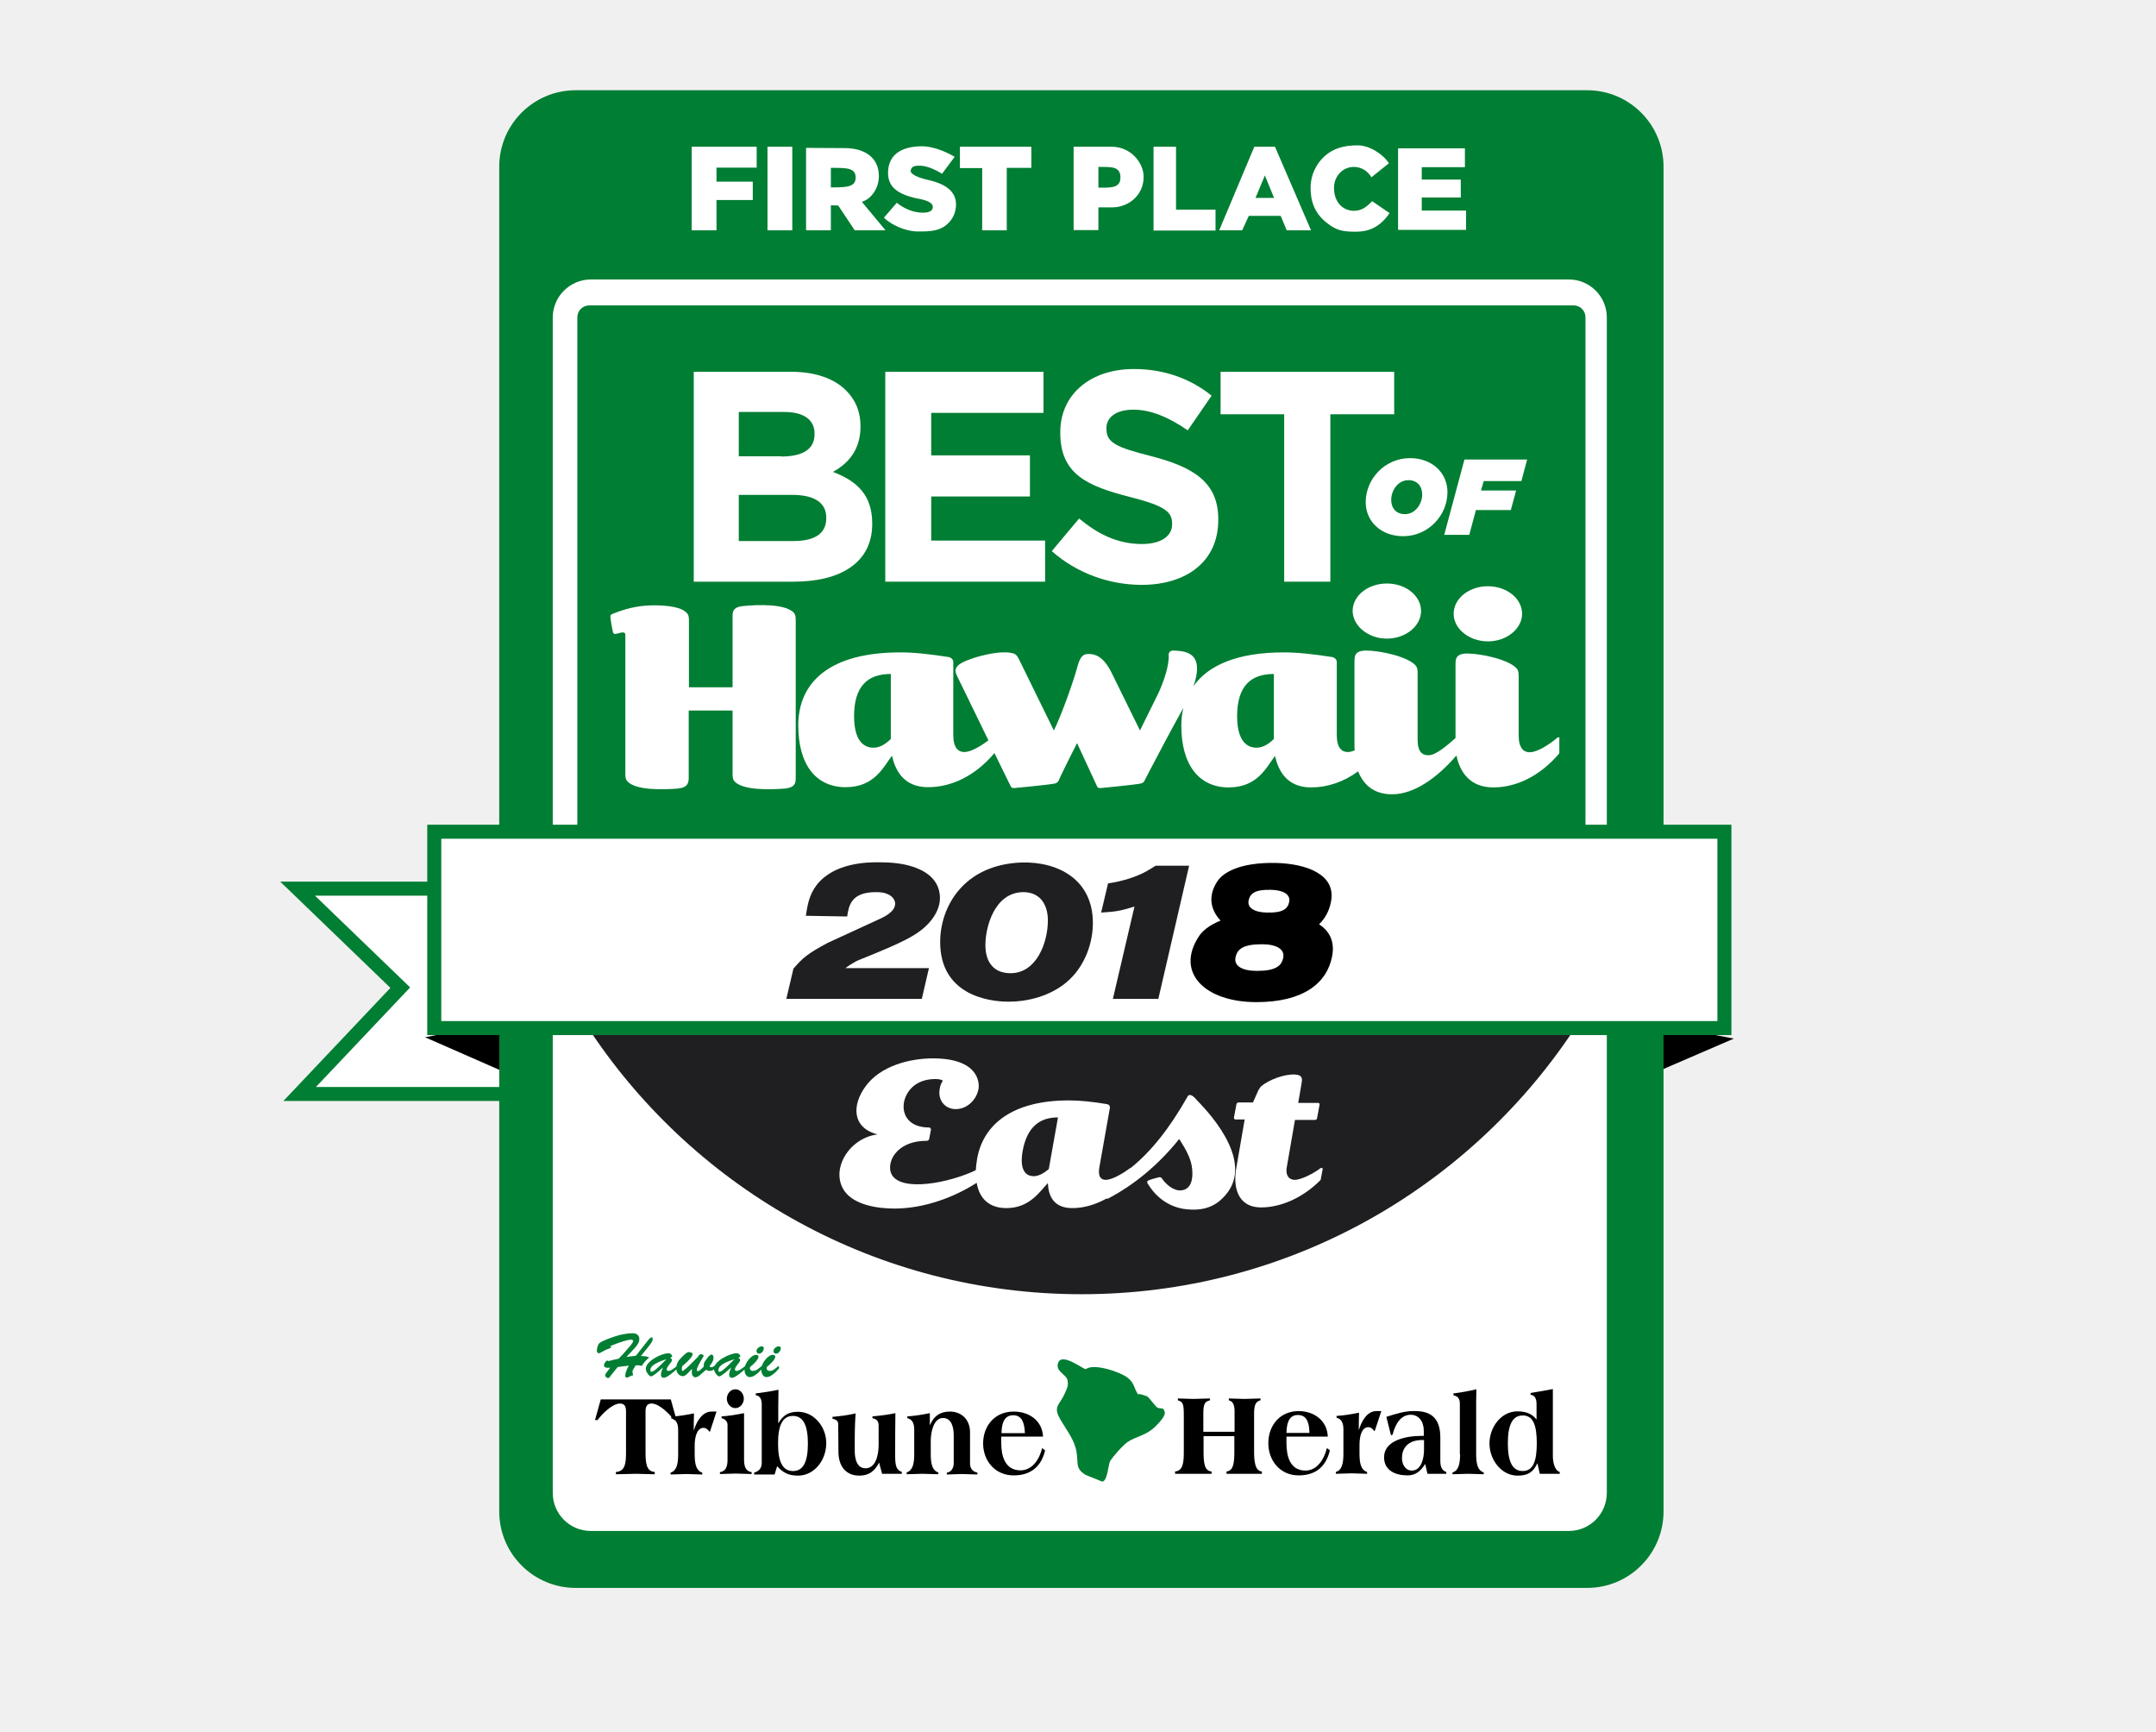
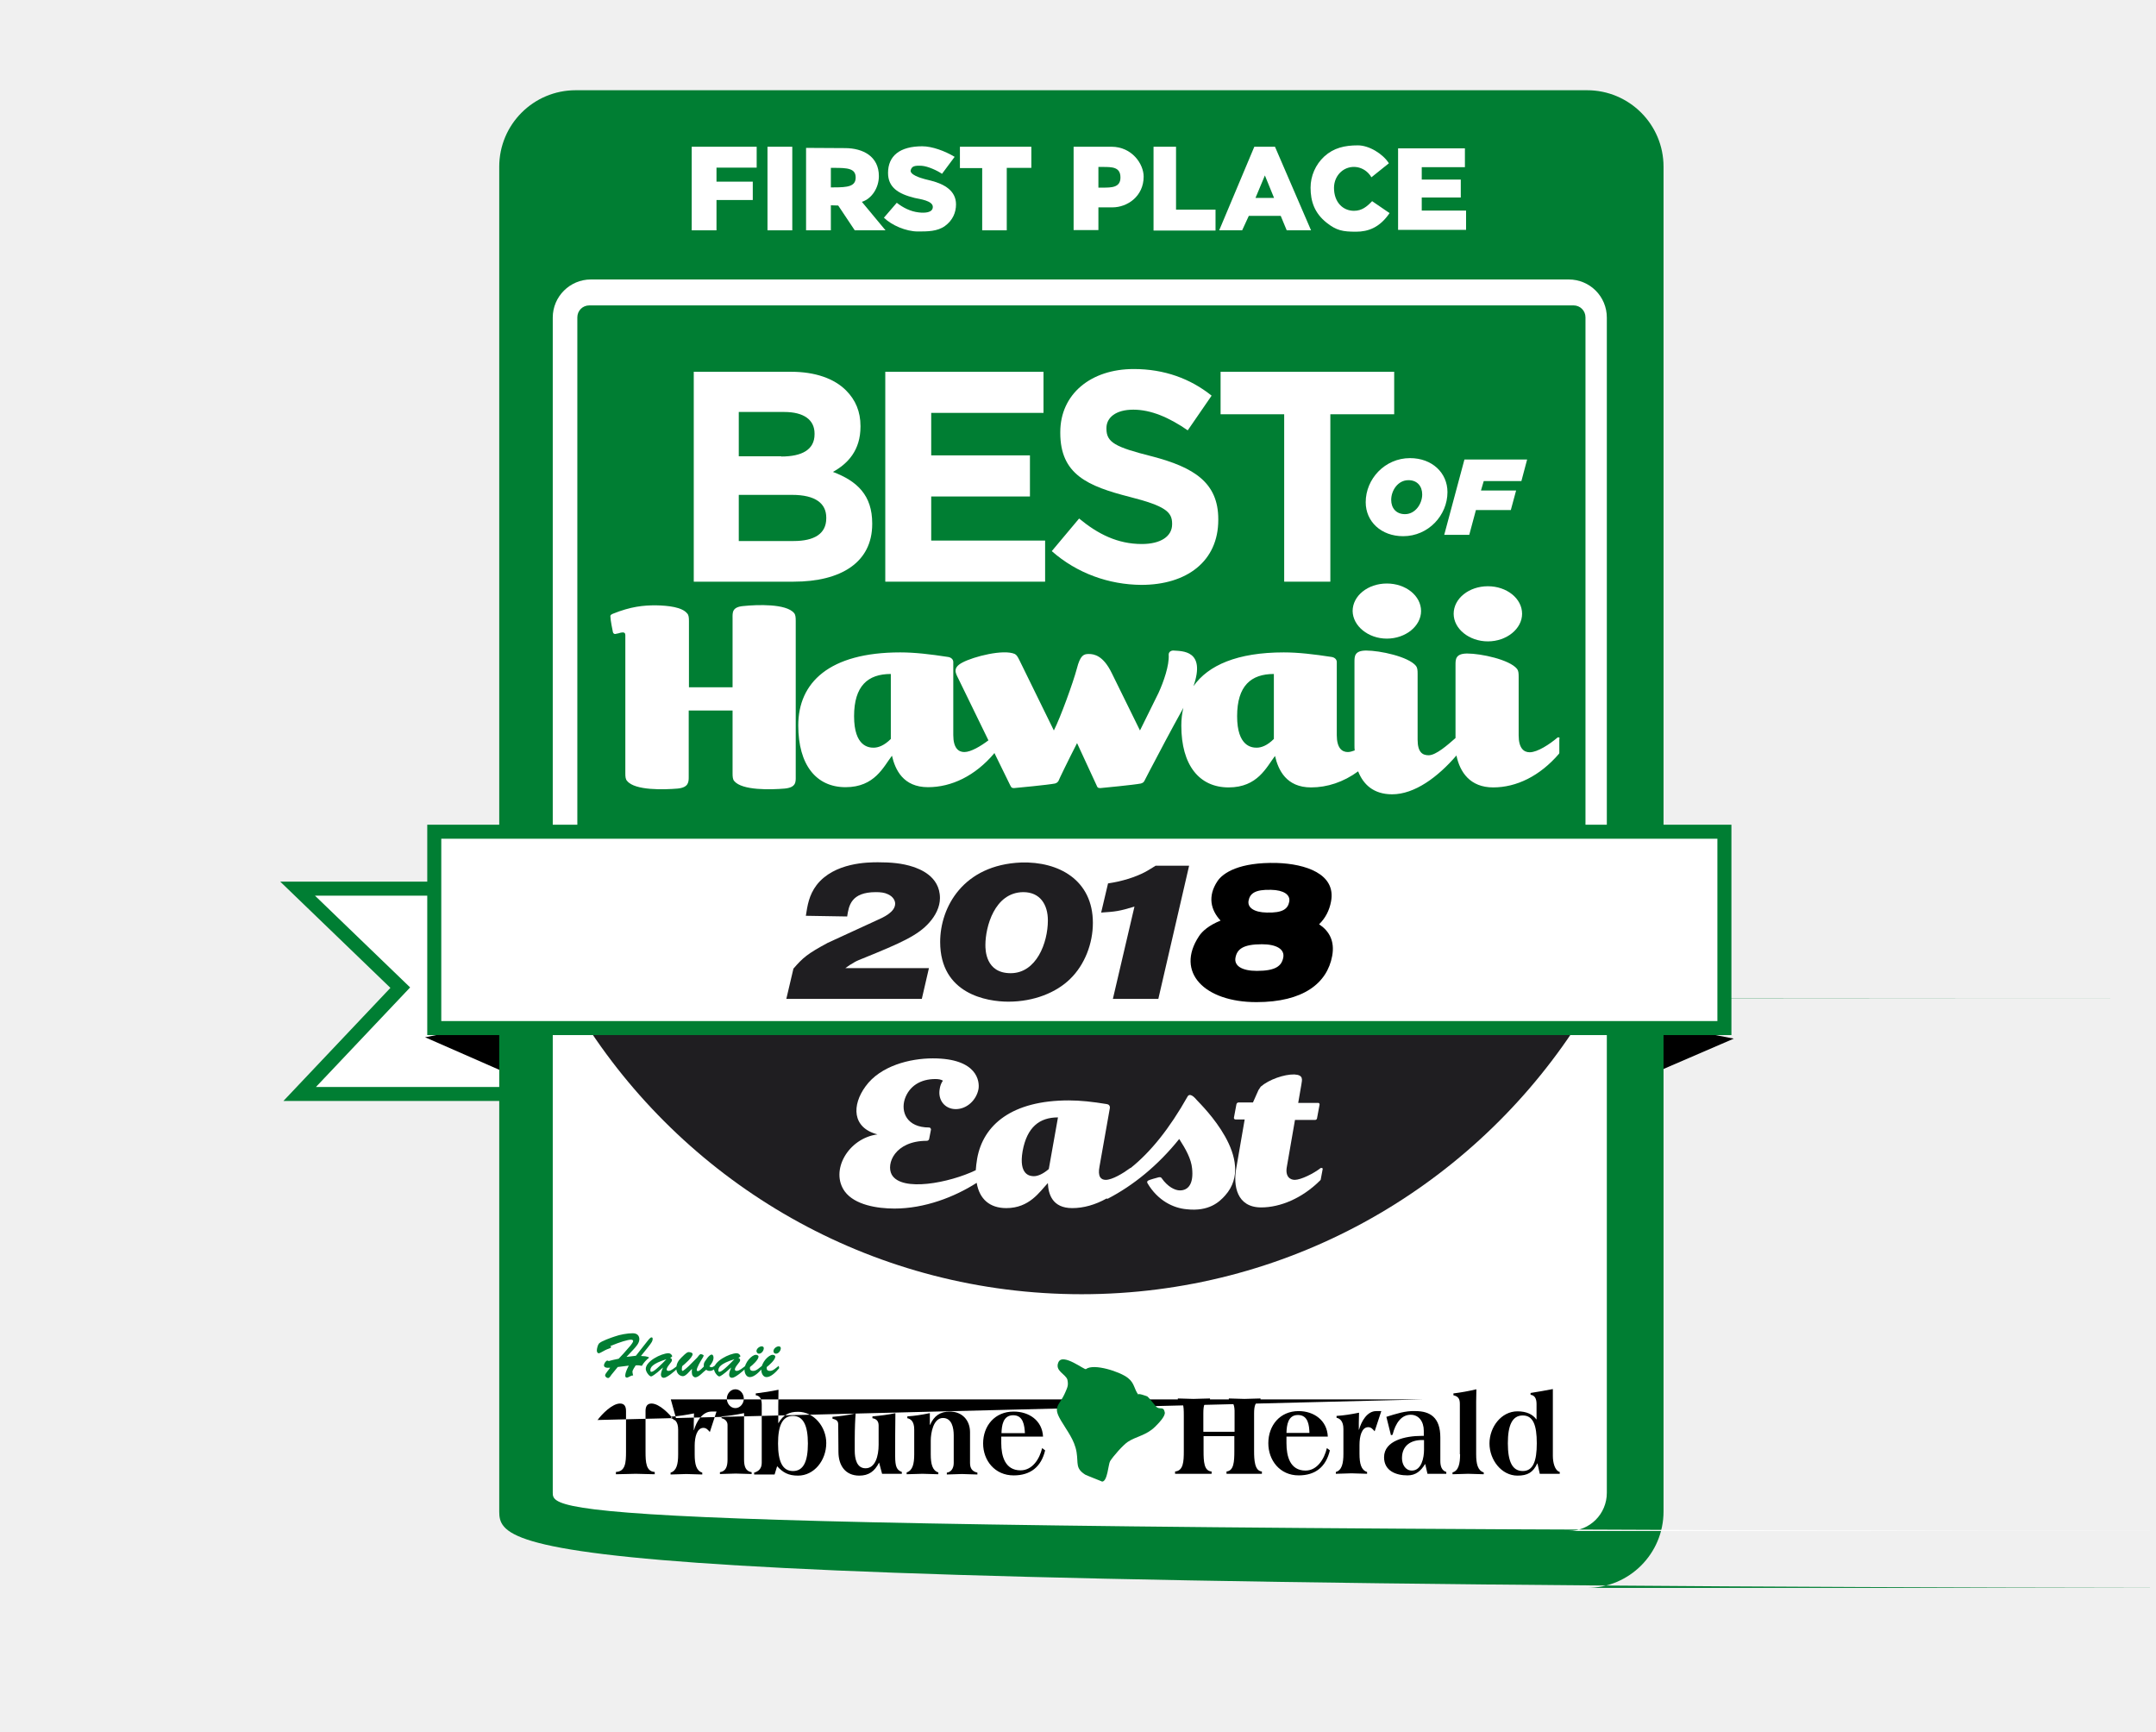
<svg xmlns="http://www.w3.org/2000/svg" width="142" height="114" viewBox="0 0 142 114" fill="none">
  <g clip-path="url(#clip0_7_293)">
-     <path d="M37.752 58.52H19.602L26.363 65.038L19.738 72.039H38.009L37.752 58.52Z" fill="white" stroke="#007E33" stroke-width="0.923" stroke-miterlimit="10" />
+     <path d="M37.752 58.52H19.602L26.363 65.038L19.738 72.039h48.009L37.752 58.52Z" fill="white" stroke="#007E33" stroke-width="0.923" stroke-miterlimit="10" />
    <path d="M27.996 68.305L38.1 72.735L38.629 66.218L27.996 68.305Z" fill="black" />
    <path d="M114.193 68.395L103.923 72.826L103.379 66.293L114.193 68.395Z" fill="black" />
-     <path d="M104.528 104.566H37.917C35.135 104.566 32.881 102.313 32.881 99.53V10.978C32.881 8.196 35.135 5.942 37.917 5.942H104.528C107.311 5.942 109.565 8.196 109.565 10.978V99.53C109.565 102.313 107.311 104.566 104.528 104.566Z" fill="#007E33" />
-     <path d="M103.32 100.816H38.917C37.526 100.816 36.406 99.697 36.406 98.306V20.913C36.406 19.522 37.541 18.403 38.917 18.403H103.32C104.711 18.403 105.83 19.522 105.83 20.913V98.306C105.83 99.697 104.711 100.816 103.32 100.816Z" fill="white" />
-     <path d="M103.638 20.111C104.077 20.111 104.424 20.459 104.424 20.898V64.977C104.424 65.416 104.077 65.764 103.638 65.764H38.812C38.373 65.764 38.025 65.416 38.025 64.977V20.898C38.025 20.459 38.373 20.111 38.812 20.111H103.638Z" fill="#007E33" />
-     <path d="M38.916 67.957C45.889 78.376 57.762 85.226 71.238 85.226C84.715 85.226 96.588 78.361 103.561 67.957H38.916Z" fill="#1F1E21" />
+     <path d="M104.528 104.566h47.917C35.135 104.566 32.881 102.313 32.881 99.53V10.978C32.881 8.196 35.135 5.942 37.917 5.942H104.528C107.311 5.942 109.565 8.196 109.565 10.978V99.53C109.565 102.313 107.311 104.566 104.528 104.566Z" fill="#007E33" />
+     <path d="M103.32 100.816h48.917C37.526 100.816 36.406 99.697 36.406 98.306V20.913C36.406 19.522 37.541 18.403 38.917 18.403H103.32C104.711 18.403 105.83 19.522 105.83 20.913V98.306C105.83 99.697 104.711 100.816 103.32 100.816Z" fill="white" />
+     <path d="M103.638 20.111C104.077 20.111 104.424 20.459 104.424 20.898V64.977C104.424 65.416 104.077 65.764 103.638 65.764h48.812C38.373 65.764 38.025 65.416 38.025 64.977V20.898C38.025 20.459 38.373 20.111 38.812 20.111H103.638Z" fill="#007E33" />
+     <path d="M38.916 67.957C45.889 78.376 57.762 85.226 71.238 85.226C84.715 85.226 96.588 78.361 103.561 67.957h48.916Z" fill="#1F1E21" />
    <path d="M28.602 54.77H113.574V67.7H28.602V54.77Z" fill="white" stroke="#007E33" stroke-width="0.923" stroke-miterlimit="10" />
    <path d="M53.075 60.306C53.181 59.64 53.271 58.96 53.786 58.279C54.95 56.782 57.204 56.782 57.824 56.782C58.671 56.782 59.427 56.843 60.153 57.085C60.486 57.206 61.908 57.659 61.908 59.141C61.908 59.731 61.605 60.306 61.212 60.744C60.471 61.591 59.352 62.09 56.856 63.103C56.659 63.179 56.463 63.254 56.281 63.36C56.069 63.481 55.873 63.602 55.676 63.753H61.182L60.713 65.78H51.789L52.258 63.784C52.893 63.058 53.165 62.816 54.512 62.09L57.703 60.623C58.187 60.411 58.958 60.064 58.958 59.504C58.958 59.368 58.883 59.066 58.474 58.884C58.263 58.778 57.99 58.748 57.688 58.748C56.039 58.748 55.903 59.655 55.797 60.351L53.075 60.306Z" fill="#1F1E21" />
    <path d="M71.98 60.774C71.98 62.12 71.451 63.526 70.483 64.464C69.575 65.356 68.108 65.961 66.414 65.961C65.007 65.961 61.922 65.462 61.922 62.029C61.922 59.746 63.434 56.949 67.261 56.797C69.726 56.722 71.98 57.947 71.98 60.774ZM64.901 62.226C64.901 62.528 64.901 64.086 66.565 64.086C68.259 64.086 69.016 62.09 69.016 60.608C69.016 59.565 68.501 58.748 67.397 58.748C65.491 58.763 64.901 61.062 64.901 62.226Z" fill="#1F1E21" />
    <path d="M72.979 58.173C73.887 58.037 74.749 57.78 75.46 57.402C75.671 57.281 75.898 57.145 76.11 57.009H78.318L76.291 65.779H73.297L74.719 59.7C73.72 60.003 73.478 60.033 72.525 60.094L72.979 58.173Z" fill="#1F1E21" />
    <path d="M45.693 24.482H52.106C53.679 24.482 54.935 24.921 55.721 25.707C56.356 26.342 56.674 27.114 56.674 28.051V28.096C56.674 29.654 55.842 30.531 54.859 31.076C56.462 31.68 57.446 32.618 57.446 34.463V34.508C57.446 37.033 55.389 38.304 52.273 38.304H45.693V24.482ZM51.456 30.062C52.802 30.062 53.649 29.624 53.649 28.596V28.55C53.649 27.643 52.938 27.129 51.653 27.129H48.658V30.047H51.456V30.062ZM52.273 35.627C53.619 35.627 54.42 35.158 54.42 34.13V34.085C54.42 33.162 53.725 32.588 52.167 32.588H48.658V35.627H52.273Z" fill="white" />
    <path d="M58.307 24.482H68.728V27.189H61.332V29.987H67.835V32.694H61.332V35.597H68.834V38.304H58.307V24.482Z" fill="white" />
    <path d="M69.273 36.292L71.073 34.145C72.314 35.173 73.614 35.824 75.203 35.824C76.443 35.824 77.199 35.325 77.199 34.523V34.478C77.199 33.706 76.73 33.313 74.416 32.724C71.633 32.013 69.833 31.242 69.833 28.505V28.459C69.833 25.949 71.845 24.301 74.673 24.301C76.685 24.301 78.409 24.936 79.8 26.055L78.228 28.338C77.002 27.491 75.808 26.977 74.643 26.977C73.478 26.977 72.873 27.507 72.873 28.187V28.232C72.873 29.14 73.463 29.442 75.853 30.047C78.651 30.773 80.239 31.786 80.239 34.19V34.236C80.239 36.973 78.152 38.515 75.172 38.515C73.04 38.5 70.937 37.759 69.273 36.292Z" fill="white" />
    <path d="M84.58 27.28H80.391V24.482H91.825V27.28H87.62V38.304H84.58V27.28Z" fill="white" />
    <path d="M89.949 33.071C89.949 31.544 91.205 30.168 92.868 30.168C94.32 30.168 95.334 31.136 95.334 32.406C95.334 33.933 94.078 35.309 92.415 35.309C90.963 35.309 89.949 34.342 89.949 33.071ZM93.67 32.557C93.67 32.028 93.352 31.62 92.763 31.62C92.067 31.62 91.628 32.3 91.628 32.92C91.628 33.449 91.946 33.858 92.536 33.858C93.216 33.858 93.67 33.177 93.67 32.557Z" fill="white" />
    <path d="M96.452 30.259H100.581L100.203 31.68H97.723L97.541 32.3H99.855L99.507 33.586H97.208L96.77 35.219H95.121L96.452 30.259Z" fill="white" />
    <path d="M52.409 40.889C52.409 40.648 52.394 40.481 52.303 40.375C51.789 39.74 49.853 39.816 48.975 39.907C48.204 39.967 48.249 40.345 48.249 40.693V45.26H45.376V40.905C45.376 40.663 45.361 40.496 45.255 40.391C44.922 39.982 44.029 39.876 43.182 39.861C42.381 39.861 41.549 39.937 40.354 40.421C40.279 40.466 40.188 40.481 40.203 40.602C40.203 40.829 40.354 41.57 40.369 41.63C40.384 41.691 40.445 41.782 40.581 41.736C40.687 41.721 40.793 41.691 40.883 41.661C41.005 41.646 41.186 41.6 41.186 41.827V50.93C41.186 51.157 41.201 51.324 41.307 51.429C41.821 52.065 43.742 52.004 44.635 51.928C45.376 51.853 45.361 51.475 45.361 51.127V46.787H48.249V50.93C48.249 51.157 48.264 51.324 48.355 51.429C48.87 52.065 50.79 52.004 51.683 51.928C52.454 51.853 52.409 51.475 52.409 51.127V40.889Z" fill="white" />
    <path d="M97.996 42.235C99.236 42.235 100.249 41.403 100.249 40.42C100.249 39.407 99.236 38.605 97.996 38.605C96.756 38.605 95.742 39.407 95.742 40.42C95.742 41.403 96.756 42.235 97.996 42.235Z" fill="white" />
    <path d="M102.64 48.556C102.625 48.556 102.58 48.556 102.58 48.571C102.065 49.009 101.264 49.538 100.749 49.538C100.356 49.538 100.023 49.266 100.023 48.419V44.563C100.023 44.321 100.008 44.17 99.918 44.049C99.418 43.429 97.528 43.036 96.651 43.036H96.59C95.864 43.051 95.864 43.429 95.864 43.777V48.601C95.35 49.054 94.579 49.735 94.094 49.735C93.701 49.735 93.368 49.553 93.368 48.707V44.367C93.368 44.125 93.353 43.974 93.263 43.853C92.763 43.233 90.873 42.84 89.996 42.84H89.935C89.209 42.855 89.209 43.233 89.209 43.581V49.085C89.209 49.191 89.209 49.312 89.224 49.417C89.058 49.478 88.907 49.523 88.77 49.523C88.377 49.523 88.044 49.251 88.044 48.404V43.596C88.044 43.414 87.893 43.293 87.712 43.263C86.532 43.081 85.503 42.961 84.551 42.961C81.495 42.961 79.574 43.807 78.606 45.183C79.438 42.794 77.835 42.885 77.306 42.84C77.154 42.824 76.958 42.915 76.973 43.127C77.018 43.807 76.64 44.896 76.307 45.622L75.082 48.102C75.082 48.102 74.008 45.909 73.222 44.321C72.662 43.172 72.072 43.066 71.709 43.066C71.377 43.066 71.15 43.142 70.923 44.034C70.681 44.941 69.849 47.24 69.41 48.102L67.142 43.475C67.036 43.263 66.96 43.127 66.839 43.066C66.098 42.734 64.132 43.233 63.391 43.626C62.725 43.974 62.937 44.321 63.103 44.654L65.1 48.752C64.601 49.13 63.95 49.523 63.512 49.523C63.118 49.523 62.786 49.251 62.786 48.404V43.596C62.786 43.414 62.634 43.293 62.453 43.263C61.273 43.081 60.245 42.961 59.292 42.961C54.603 42.961 52.576 44.956 52.576 47.769C52.576 50.37 53.756 51.837 55.692 51.837C57.613 51.837 58.188 50.491 58.747 49.765C58.959 50.688 59.488 51.837 61.122 51.837C62.665 51.837 64.222 51.096 65.478 49.614C65.478 49.599 65.478 49.599 65.493 49.584L66.537 51.716C66.597 51.822 66.612 51.897 66.779 51.897C66.96 51.882 69.032 51.686 69.486 51.595C69.607 51.55 69.637 51.535 69.713 51.429C69.728 51.368 70.348 50.083 70.938 48.934L72.224 51.716C72.269 51.822 72.284 51.897 72.466 51.897C72.632 51.882 74.689 51.686 75.143 51.595C75.264 51.55 75.309 51.535 75.37 51.429C75.415 51.323 76.05 50.128 76.05 50.128C77.079 48.162 77.744 46.968 77.911 46.665C77.926 46.65 77.926 46.62 77.941 46.605C77.85 46.983 77.805 47.361 77.805 47.784C77.805 50.385 78.984 51.852 80.921 51.852C82.841 51.852 83.416 50.506 83.976 49.78C84.188 50.703 84.717 51.852 86.35 51.852C87.409 51.852 88.483 51.504 89.451 50.794C89.784 51.64 90.449 52.306 91.69 52.306C93.172 52.306 94.7 51.172 95.925 49.75C96.151 50.839 96.817 51.852 98.345 51.852C99.872 51.852 101.415 51.111 102.686 49.629L102.701 49.569V48.661C102.746 48.601 102.701 48.556 102.64 48.556ZM58.672 48.661C58.233 49.1 57.84 49.236 57.537 49.236C57.22 49.236 56.252 49.16 56.252 47.164C56.252 45.168 57.159 44.382 58.672 44.382V48.661ZM83.9 48.661C83.462 49.1 83.068 49.236 82.766 49.236C82.448 49.236 81.48 49.16 81.48 47.164C81.48 45.168 82.388 44.382 83.9 44.382V48.661Z" fill="white" />
    <path d="M91.341 42.054C92.582 42.054 93.595 41.222 93.595 40.239C93.595 39.226 92.582 38.425 91.341 38.425C90.101 38.425 89.088 39.226 89.088 40.239C89.103 41.222 90.116 42.054 91.341 42.054Z" fill="white" />
    <path d="M47.19 11.039V11.962H49.58V13.171H47.19V15.167H45.557V9.663H49.837V11.039H47.19Z" fill="white" />
    <path d="M52.182 15.167H50.549V9.663H52.182V15.167Z" fill="white" />
    <path d="M58.323 15.167H56.296L55.207 13.534L54.723 13.519V15.167H53.09V9.738L55.646 9.753C56.841 9.753 57.885 10.298 57.885 11.598C57.885 12.354 57.431 13.08 56.765 13.292L58.323 15.167ZM54.723 12.339H54.92C55.828 12.339 56.357 12.279 56.357 11.689C56.357 11.084 55.812 11.054 54.92 11.054H54.723V12.339Z" fill="white" />
    <path d="M62.043 11.447C61.741 11.236 61.121 10.948 60.712 10.918C60.198 10.888 60.062 10.963 59.986 11.19C59.881 11.493 60.622 11.72 60.909 11.795L61.333 11.901C62.21 12.128 62.966 12.566 62.966 13.459C62.966 14.003 62.739 14.517 62.24 14.88C61.741 15.243 61.091 15.243 60.455 15.243C59.669 15.243 58.731 14.835 58.217 14.336L59.064 13.353C59.472 13.67 59.956 13.927 60.516 13.988C60.894 14.033 61.438 14.018 61.438 13.625C61.438 13.217 60.591 13.111 60.244 13.035C59.139 12.763 58.489 12.325 58.489 11.387C58.489 10.268 59.26 9.633 60.743 9.633C61.378 9.633 62.225 9.935 62.875 10.328L62.043 11.447Z" fill="white" />
    <path d="M66.323 15.167H64.69V11.069H63.223V9.663H67.927V11.054H66.308V15.167H66.323Z" fill="white" />
    <path d="M70.711 9.663H73.207C74.553 9.663 75.324 10.797 75.324 11.629C75.324 12.929 74.25 13.655 73.267 13.655H72.344V15.152H70.711V9.663ZM72.344 12.355H72.617C73.207 12.355 73.796 12.355 73.796 11.689C73.796 10.994 73.252 10.994 72.617 10.994H72.344V12.355Z" fill="white" />
    <path d="M77.457 13.806H80.058V15.182H75.975V9.663H77.457V13.806Z" fill="white" />
    <path d="M82.25 14.215L81.811 15.167H80.299L82.613 9.663H83.974L86.349 15.167H84.746L84.352 14.215H82.25ZM83.309 11.553L82.689 13.035H83.914L83.309 11.553Z" fill="white" />
    <path d="M90.326 11.674C90.085 11.266 89.722 11.069 89.389 11.009C88.557 10.873 87.861 11.523 87.861 12.37C87.861 13.322 88.451 13.882 89.177 13.882C89.706 13.882 90.039 13.595 90.372 13.247L91.521 14.033C90.871 14.986 90.115 15.258 89.313 15.258C88.436 15.258 88.028 15.182 87.377 14.668C86.576 14.033 86.318 13.262 86.318 12.355C86.318 11.599 86.636 10.842 87.226 10.298C87.846 9.739 88.557 9.572 89.434 9.572C90.175 9.572 91.083 10.132 91.476 10.752L90.326 11.674Z" fill="white" />
    <path d="M93.64 11.008V11.825H96.211V13.005H93.64V13.867H96.559V15.137H92.082V9.769H96.483V11.008H93.64Z" fill="white" />
    <path d="M86.879 60.864C87.302 60.456 87.559 59.942 87.665 59.367C88.013 57.538 85.971 56.887 84.096 56.827C81.63 56.766 80.541 57.477 80.178 58.037C79.528 59.02 79.74 59.927 80.39 60.622C79.634 60.925 79.18 61.318 78.968 61.651C77.395 64.025 79.331 65.991 82.75 65.991C85.835 65.991 87.408 64.751 87.741 62.951C87.922 61.968 87.544 61.303 86.879 60.864ZM82.235 59.307C82.326 58.838 82.659 58.566 83.718 58.596C84.534 58.611 85.003 58.914 84.912 59.382C84.822 59.851 84.489 60.123 83.43 60.093C82.613 60.078 82.145 59.776 82.235 59.307ZM84.519 63.057C84.413 63.601 84.035 63.934 82.78 63.934C81.797 63.934 81.267 63.601 81.373 63.057C81.479 62.513 81.857 62.18 83.113 62.18C84.081 62.18 84.625 62.513 84.519 63.057Z" fill="black" />
    <path d="M51.108 89.142C51.275 89.142 51.426 88.945 51.426 88.779C51.426 88.703 51.365 88.658 51.29 88.658C51.138 88.658 50.942 88.809 50.942 88.975C50.942 89.066 51.002 89.142 51.108 89.142ZM51.29 89.943C51.123 90.064 50.927 90.276 50.715 90.276C50.533 90.276 50.473 90.185 50.503 90.019C50.669 89.898 51.063 89.535 51.063 89.338C51.063 89.248 50.957 89.217 50.881 89.217C50.639 89.217 50.14 89.701 50.14 90.2C50.14 90.412 50.246 90.684 50.488 90.684C50.791 90.684 51.138 90.321 51.32 90.094L51.29 89.943ZM49.989 89.142C50.155 89.142 50.306 88.945 50.306 88.779C50.306 88.703 50.246 88.658 50.17 88.658C50.019 88.658 49.822 88.809 49.822 88.975C49.838 89.066 49.898 89.142 49.989 89.142ZM50.185 89.943C50.019 90.064 49.822 90.276 49.611 90.276C49.429 90.276 49.369 90.185 49.399 90.019C49.565 89.898 49.959 89.535 49.959 89.338C49.959 89.248 49.853 89.217 49.777 89.217C49.535 89.217 49.036 89.701 49.036 90.2C49.036 90.412 49.142 90.684 49.384 90.684C49.686 90.684 50.034 90.321 50.216 90.094L50.185 89.943ZM48.159 90.049C48.113 90.17 48.023 90.382 48.023 90.518C48.023 90.639 48.083 90.73 48.219 90.73C48.416 90.73 48.945 90.291 49.127 90.094L49.096 89.943C48.93 90.064 48.703 90.276 48.522 90.276C48.461 90.276 48.401 90.246 48.401 90.185C48.401 89.989 48.749 89.701 48.749 89.58C48.749 89.49 48.703 89.444 48.628 89.414C48.658 89.399 48.764 89.353 48.764 89.308C48.764 89.263 48.688 89.112 48.507 89.112C48.038 89.127 47.009 89.641 47.024 90.155C47.039 90.367 47.266 90.639 47.372 90.639C47.463 90.639 47.72 90.427 47.796 90.367L48.159 90.049ZM48.37 89.505C47.584 90.321 47.463 90.321 47.387 90.336C47.327 90.352 47.312 90.276 47.312 90.261C47.312 90.049 47.418 89.807 48.37 89.505ZM45.345 89.973C45.285 90.034 45.013 90.276 44.952 90.276C44.922 90.276 44.907 90.215 44.907 90.185C44.907 90.094 44.922 89.973 44.937 89.958C45.103 89.822 45.618 89.384 45.618 89.172C45.618 89.112 45.557 89.051 45.376 89.036C45.285 89.036 45.224 89.051 44.877 89.399C44.68 89.595 44.559 89.777 44.544 90.079C44.529 90.412 44.74 90.609 44.967 90.624C45.164 90.639 45.436 90.276 45.572 90.14C45.542 90.533 45.603 90.563 45.648 90.624C45.693 90.669 45.739 90.699 45.799 90.699C46.026 90.699 46.329 90.321 46.51 90.2C46.601 90.261 46.646 90.276 46.752 90.276C46.934 90.276 47.07 90.155 47.191 90.034L47.176 89.852C47.1 89.913 46.964 90.034 46.858 90.034C46.797 90.034 46.767 90.004 46.722 89.973C46.858 89.807 46.994 89.626 46.994 89.399C46.994 89.323 46.964 89.202 46.873 89.202C46.752 89.202 46.601 89.399 46.54 89.49C46.329 89.762 46.344 89.837 46.359 89.989C46.268 90.064 46.087 90.291 45.966 90.291C45.92 90.291 45.89 90.261 45.89 90.215C45.89 90.064 46.162 89.595 46.253 89.459C46.283 89.414 46.344 89.308 46.344 89.263C46.344 89.217 46.193 89.172 46.147 89.172C46.087 89.172 45.95 89.353 45.92 89.399L45.345 89.973ZM43.667 90.049C43.621 90.17 43.53 90.382 43.53 90.518C43.53 90.639 43.591 90.73 43.727 90.73C43.924 90.73 44.453 90.291 44.635 90.094L44.604 89.943C44.438 90.064 44.211 90.276 44.03 90.276C43.969 90.276 43.909 90.246 43.909 90.185C43.909 89.989 44.256 89.701 44.256 89.58C44.256 89.49 44.211 89.444 44.135 89.414C44.166 89.399 44.272 89.353 44.272 89.308C44.272 89.263 44.196 89.112 44.014 89.112C43.546 89.127 42.517 89.641 42.532 90.155C42.547 90.367 42.774 90.639 42.88 90.639C42.971 90.639 43.228 90.427 43.304 90.367L43.667 90.049ZM43.893 89.505C43.107 90.321 42.986 90.321 42.91 90.336C42.85 90.352 42.835 90.276 42.835 90.261C42.82 90.049 42.941 89.807 43.893 89.505ZM41.413 89.928C41.262 90.215 41.201 90.397 41.186 90.518C41.171 90.639 41.186 90.699 41.262 90.714C41.368 90.745 41.564 90.548 41.7 90.578C41.685 90.503 41.655 90.412 41.655 90.336C41.655 90.215 41.806 90.019 41.867 89.913C42.033 89.898 42.154 89.913 42.275 89.943C42.396 89.731 42.562 89.55 42.759 89.399C42.593 89.293 42.396 89.308 42.215 89.293L42.653 88.749C42.956 88.371 42.986 88.295 42.986 88.159C42.986 88.113 42.971 88.068 42.91 88.068C42.82 88.068 42.653 88.295 42.608 88.355L41.882 89.278L41.262 89.353L41.715 88.87C41.882 88.688 42.109 88.446 42.109 88.189C42.109 87.993 42.003 87.796 41.67 87.796C41.322 87.796 40.823 87.887 40.49 88.008C40.263 88.083 39.598 88.31 39.447 88.476C39.371 88.567 39.31 88.809 39.31 88.93C39.31 89.006 39.341 89.112 39.431 89.112C39.492 89.112 39.537 89.081 39.598 89.051C39.87 88.915 39.84 88.9 40.142 88.794C40.188 88.779 40.248 88.749 40.248 88.703C40.248 88.673 40.218 88.658 40.188 88.643C40.838 88.371 41.352 88.219 41.564 88.219C41.61 88.219 41.7 88.234 41.7 88.31C41.7 88.386 41.579 88.537 41.534 88.597C41.186 89.006 40.899 89.323 40.747 89.474C40.142 89.595 40.142 89.626 40.097 89.626C40.067 89.626 40.037 89.595 40.006 89.595C39.9 89.595 39.779 89.807 39.779 89.898C39.779 90.034 39.9 90.094 40.188 90.064C40.127 90.17 39.855 90.457 39.855 90.563C39.855 90.654 39.961 90.745 40.052 90.745C40.142 90.745 40.233 90.578 40.279 90.518L40.687 90.019L41.413 89.928Z" fill="#007E33" />
-     <path d="M65.961 94.375C65.976 93.891 66.052 93.195 66.732 93.195C67.413 93.195 67.473 93.891 67.504 94.375H65.961ZM68.698 94.617C68.653 93.543 67.776 92.953 66.762 92.953C65.522 92.953 64.751 93.891 64.751 95.055C64.751 96.174 65.522 97.157 66.762 97.157C67.867 97.157 68.577 96.597 68.835 95.509L68.638 95.358C68.472 96.068 68.003 96.824 67.216 96.824C66.188 96.824 65.946 95.872 65.946 95.04V94.601H68.698V94.617ZM61.227 93.059C60.712 93.165 60.243 93.24 59.76 93.271V93.392C59.986 93.437 60.213 93.603 60.213 94.133V95.766C60.213 96.401 60.107 96.839 59.714 96.96V97.081C60.062 97.081 60.41 97.051 60.758 97.051C61.09 97.051 61.453 97.081 61.801 97.081V96.96C61.408 96.839 61.302 96.401 61.302 95.766V94.859C61.302 94.375 61.469 93.376 62.104 93.376C62.694 93.376 62.815 94.027 62.815 94.526V96.34C62.815 96.718 62.618 96.945 62.361 96.975V97.097C62.694 97.097 63.042 97.066 63.344 97.066C63.647 97.066 64.025 97.097 64.373 97.097V96.975C64.04 96.9 63.889 96.703 63.889 96.34V94.314C63.889 93.498 63.344 92.953 62.558 92.953C61.922 92.953 61.514 93.24 61.257 93.83H61.242V93.059H61.227ZM58.096 97.051H59.397V96.93C59.064 96.809 58.958 96.582 58.958 95.887C58.958 94.949 58.958 93.996 58.973 93.059C58.474 93.165 57.96 93.225 57.461 93.271V93.392C57.733 93.437 57.869 93.588 57.869 93.876V95.131C57.869 95.902 57.642 96.688 57.007 96.688C56.417 96.688 56.296 96.038 56.296 95.539V94.783C56.296 94.042 56.326 93.422 56.356 93.074C55.842 93.195 55.328 93.256 54.829 93.301V93.422C55.056 93.482 55.207 93.543 55.207 93.8C55.207 94.405 55.222 95.01 55.222 95.599C55.222 96.507 55.676 97.172 56.598 97.172C57.218 97.172 57.612 96.885 57.899 96.31L58.096 97.051ZM51.184 96.552C51.562 96.96 51.91 97.172 52.56 97.172C53.619 97.172 54.42 96.174 54.42 95.025C54.42 93.966 53.619 92.968 52.56 92.968C51.97 92.968 51.592 93.165 51.274 93.709H51.259V92.605C51.259 92.242 51.274 91.864 51.274 91.517C50.775 91.622 50.276 91.698 49.777 91.758V91.879C50.034 91.91 50.17 92.106 50.17 92.484V96.325C50.17 96.703 49.974 96.885 49.671 96.975V97.097H51.017L51.184 96.552ZM51.244 95.055C51.244 93.876 51.532 93.24 52.227 93.24C52.908 93.24 53.21 93.876 53.21 95.055C53.21 96.234 52.923 96.87 52.227 96.87C51.532 96.87 51.244 96.234 51.244 95.055ZM48.431 91.486C48.113 91.486 47.871 91.789 47.871 92.106C47.871 92.424 48.113 92.726 48.431 92.726C48.748 92.726 48.99 92.424 48.99 92.106C48.99 91.789 48.764 91.486 48.431 91.486ZM48.99 93.059C48.476 93.165 48.007 93.24 47.523 93.271V93.392C47.75 93.437 47.917 93.603 47.917 93.83V96.114C47.917 96.567 47.811 96.885 47.417 96.945V97.066C47.765 97.066 48.113 97.036 48.461 97.036C48.794 97.036 49.157 97.066 49.505 97.066V96.945C49.111 96.885 49.006 96.567 49.006 96.114V93.059H48.99ZM47.191 92.953H46.858C46.253 92.953 45.86 93.634 45.708 94.178H45.693V93.724C45.693 93.498 45.708 93.271 45.708 93.074C45.179 93.18 44.695 93.256 44.211 93.286V93.407C44.438 93.452 44.665 93.618 44.665 94.148V95.781C44.665 96.416 44.559 96.855 44.166 96.975V97.097C44.514 97.097 44.861 97.066 45.209 97.066C45.542 97.066 45.905 97.097 46.253 97.097V96.975C45.86 96.855 45.754 96.416 45.754 95.781V95.191C45.754 94.632 45.905 94.027 46.328 94.027C46.525 94.027 46.631 94.163 46.752 94.299L47.191 92.953ZM39.356 93.513C39.643 93.12 40.324 92.424 40.838 92.424C41.141 92.424 41.231 92.636 41.231 92.923V95.599C41.231 96.295 41.201 96.9 40.566 96.93V97.081C41.065 97.081 41.489 97.051 41.867 97.051C42.26 97.051 42.668 97.081 43.122 97.081V96.93C42.547 96.9 42.517 96.28 42.517 95.599V92.923C42.517 92.636 42.608 92.424 42.91 92.424C43.425 92.424 44.105 93.12 44.392 93.513H44.559L44.181 92.152H39.568L39.19 93.513H39.356Z" fill="black" />
+     <path d="M65.961 94.375C65.976 93.891 66.052 93.195 66.732 93.195C67.413 93.195 67.473 93.891 67.504 94.375H65.961ZM68.698 94.617C68.653 93.543 67.776 92.953 66.762 92.953C65.522 92.953 64.751 93.891 64.751 95.055C64.751 96.174 65.522 97.157 66.762 97.157C67.867 97.157 68.577 96.597 68.835 95.509L68.638 95.358C68.472 96.068 68.003 96.824 67.216 96.824C66.188 96.824 65.946 95.872 65.946 95.04V94.601H68.698V94.617ZM61.227 93.059C60.712 93.165 60.243 93.24 59.76 93.271V93.392C59.986 93.437 60.213 93.603 60.213 94.133V95.766C60.213 96.401 60.107 96.839 59.714 96.96V97.081C60.062 97.081 60.41 97.051 60.758 97.051C61.09 97.051 61.453 97.081 61.801 97.081V96.96C61.408 96.839 61.302 96.401 61.302 95.766V94.859C61.302 94.375 61.469 93.376 62.104 93.376C62.694 93.376 62.815 94.027 62.815 94.526V96.34C62.815 96.718 62.618 96.945 62.361 96.975V97.097C62.694 97.097 63.042 97.066 63.344 97.066C63.647 97.066 64.025 97.097 64.373 97.097V96.975C64.04 96.9 63.889 96.703 63.889 96.34V94.314C63.889 93.498 63.344 92.953 62.558 92.953C61.922 92.953 61.514 93.24 61.257 93.83H61.242V93.059H61.227ZM58.096 97.051H59.397V96.93C59.064 96.809 58.958 96.582 58.958 95.887C58.958 94.949 58.958 93.996 58.973 93.059C58.474 93.165 57.96 93.225 57.461 93.271V93.392C57.733 93.437 57.869 93.588 57.869 93.876V95.131C57.869 95.902 57.642 96.688 57.007 96.688C56.417 96.688 56.296 96.038 56.296 95.539V94.783C56.296 94.042 56.326 93.422 56.356 93.074C55.842 93.195 55.328 93.256 54.829 93.301V93.422C55.056 93.482 55.207 93.543 55.207 93.8C55.207 94.405 55.222 95.01 55.222 95.599C55.222 96.507 55.676 97.172 56.598 97.172C57.218 97.172 57.612 96.885 57.899 96.31L58.096 97.051ZM51.184 96.552C51.562 96.96 51.91 97.172 52.56 97.172C53.619 97.172 54.42 96.174 54.42 95.025C54.42 93.966 53.619 92.968 52.56 92.968C51.97 92.968 51.592 93.165 51.274 93.709H51.259V92.605C51.259 92.242 51.274 91.864 51.274 91.517C50.775 91.622 50.276 91.698 49.777 91.758V91.879C50.034 91.91 50.17 92.106 50.17 92.484V96.325C50.17 96.703 49.974 96.885 49.671 96.975V97.097H51.017L51.184 96.552ZM51.244 95.055C51.244 93.876 51.532 93.24 52.227 93.24C52.908 93.24 53.21 93.876 53.21 95.055C53.21 96.234 52.923 96.87 52.227 96.87C51.532 96.87 51.244 96.234 51.244 95.055ZM48.431 91.486C48.113 91.486 47.871 91.789 47.871 92.106C47.871 92.424 48.113 92.726 48.431 92.726C48.748 92.726 48.99 92.424 48.99 92.106C48.99 91.789 48.764 91.486 48.431 91.486ZM48.99 93.059C48.476 93.165 48.007 93.24 47.523 93.271V93.392C47.75 93.437 47.917 93.603 47.917 93.83V96.114C47.917 96.567 47.811 96.885 47.417 96.945V97.066C47.765 97.066 48.113 97.036 48.461 97.036C48.794 97.036 49.157 97.066 49.505 97.066V96.945C49.111 96.885 49.006 96.567 49.006 96.114V93.059H48.99ZM47.191 92.953H46.858C46.253 92.953 45.86 93.634 45.708 94.178H45.693V93.724C45.693 93.498 45.708 93.271 45.708 93.074C45.179 93.18 44.695 93.256 44.211 93.286V93.407C44.438 93.452 44.665 93.618 44.665 94.148V95.781C44.665 96.416 44.559 96.855 44.166 96.975V97.097C44.514 97.097 44.861 97.066 45.209 97.066C45.542 97.066 45.905 97.097 46.253 97.097V96.975C45.86 96.855 45.754 96.416 45.754 95.781V95.191C45.754 94.632 45.905 94.027 46.328 94.027C46.525 94.027 46.631 94.163 46.752 94.299L47.191 92.953ZM39.356 93.513C39.643 93.12 40.324 92.424 40.838 92.424C41.141 92.424 41.231 92.636 41.231 92.923V95.599C41.231 96.295 41.201 96.9 40.566 96.93V97.081C41.065 97.081 41.489 97.051 41.867 97.051C42.26 97.051 42.668 97.081 43.122 97.081V96.93C42.547 96.9 42.517 96.28 42.517 95.599V92.923C42.517 92.636 42.608 92.424 42.91 92.424C43.425 92.424 44.105 93.12 44.392 93.513H44.559L44.181 92.152h49.568L39.19 93.513h49.356Z" fill="black" />
    <path d="M102.275 91.471C101.761 91.577 101.262 91.652 100.808 91.728V91.849C101.065 91.879 101.201 92.076 101.201 92.454V93.467H101.186C100.944 93.134 100.536 92.938 99.946 92.938C98.872 92.938 98.101 93.981 98.101 95.055C98.101 96.128 98.887 97.172 99.946 97.172C100.612 97.172 100.975 96.96 101.247 96.37H101.262L101.413 97.051H102.729V96.93C102.396 96.839 102.275 96.294 102.275 95.871V91.471ZM99.311 95.039C99.311 93.86 99.598 93.21 100.294 93.21C100.975 93.21 101.217 93.845 101.217 95.039C101.217 96.219 100.975 96.869 100.294 96.869C99.598 96.869 99.311 96.234 99.311 95.039ZM96.165 95.765C96.165 96.4 96.059 96.854 95.666 96.96V97.081C96.013 97.081 96.361 97.051 96.694 97.051C97.027 97.051 97.375 97.081 97.723 97.081V96.96C97.329 96.839 97.224 96.4 97.224 95.765V92.302C97.224 92.015 97.239 91.713 97.239 91.486C96.724 91.607 96.225 91.698 95.726 91.758V91.879C96.044 91.955 96.15 92.106 96.15 92.454V95.765H96.165ZM93.79 95.478C93.79 95.992 93.624 96.839 92.989 96.839C92.565 96.839 92.338 96.431 92.338 96.022C92.338 95.175 92.943 94.828 93.654 94.828H93.79V95.478ZM94.017 97.051H95.257V96.93C94.955 96.839 94.864 96.552 94.864 96.204V94.661C94.864 93.346 94.198 92.922 93.215 92.922C92.565 92.892 91.945 93.104 91.31 93.3L91.612 94.51L91.718 94.48C91.915 93.694 92.308 93.164 92.913 93.164C93.442 93.164 93.775 93.603 93.775 94.223V94.555H93.624C92.58 94.555 91.158 94.858 91.158 95.962C91.158 96.869 91.96 97.156 92.701 97.156C93.246 97.156 93.578 96.869 93.866 96.4L94.017 97.051ZM90.977 92.922H90.644C90.039 92.922 89.661 93.603 89.51 94.147H89.495V93.678C89.495 93.452 89.51 93.225 89.51 93.028C88.98 93.134 88.511 93.21 88.028 93.24V93.361C88.239 93.406 88.481 93.573 88.481 94.102V95.735C88.481 96.37 88.375 96.824 87.982 96.93V97.051C88.33 97.051 88.678 97.02 89.011 97.02C89.343 97.02 89.691 97.051 90.039 97.051V96.93C89.646 96.809 89.54 96.37 89.54 95.735V95.145C89.54 94.571 89.691 93.981 90.115 93.981C90.311 93.981 90.417 94.117 90.538 94.253L90.977 92.922ZM84.73 94.359C84.745 93.86 84.821 93.179 85.486 93.179C86.167 93.179 86.228 93.875 86.243 94.359H84.73ZM87.453 94.601C87.407 93.527 86.53 92.922 85.532 92.922C84.292 92.922 83.535 93.875 83.535 95.039C83.535 96.158 84.292 97.156 85.532 97.156C86.636 97.156 87.332 96.597 87.589 95.508L87.392 95.357C87.226 96.068 86.757 96.839 85.986 96.839C84.957 96.839 84.73 95.886 84.73 95.039V94.601H87.453ZM79.255 94.283V93.074C79.255 92.469 79.346 92.287 79.694 92.212V92.091C79.285 92.091 78.937 92.121 78.605 92.121C78.272 92.121 77.924 92.091 77.576 92.091V92.212C77.924 92.317 77.969 92.454 77.969 93.225V95.553C77.969 96.249 77.939 96.854 77.394 96.899V97.051H79.799V96.899C79.3 96.869 79.27 96.249 79.27 95.553V94.571H81.297V95.553C81.297 96.249 81.266 96.854 80.782 96.899V97.051H83.112V96.899C82.628 96.869 82.598 96.113 82.598 95.553V93.074C82.598 92.559 82.688 92.287 83.021 92.212V92.091C82.643 92.091 82.295 92.121 81.962 92.121C81.629 92.121 81.282 92.091 80.934 92.091V92.212C81.221 92.287 81.327 92.529 81.312 93.074V94.283H79.255Z" fill="black" />
    <path d="M69.711 89.702C69.999 89.067 71.466 90.261 71.526 90.155C72.041 89.762 73.795 90.337 74.294 90.745C74.748 91.108 74.672 91.456 74.99 91.864C74.854 91.683 75.565 91.955 75.565 91.955C75.686 92.046 75.988 92.454 76.139 92.62C76.382 92.877 76.624 92.56 76.714 92.998C76.775 93.27 76.245 93.784 76.079 93.951C75.504 94.525 74.824 94.586 74.279 94.949C73.962 95.161 73.326 95.886 73.115 96.219C72.993 96.416 72.948 97.565 72.585 97.565C72.615 97.565 71.526 97.142 71.481 97.111C70.816 96.688 71.027 96.385 70.906 95.629C70.77 94.813 70.286 94.238 69.878 93.543C69.303 92.575 69.772 92.605 70.165 91.683C70.316 91.335 70.377 91.214 70.301 90.851C70.18 90.473 69.454 90.276 69.711 89.702Z" fill="#007E33" />
    <path d="M78.227 72.19C77.017 74.338 75.776 75.865 74.476 76.908C74.461 76.908 74.445 76.908 74.43 76.924C73.961 77.271 73.251 77.695 72.827 77.695C72.509 77.695 72.283 77.483 72.419 76.802L73.099 72.962C73.114 72.81 73.024 72.72 72.888 72.704C71.965 72.553 71.163 72.463 70.392 72.463C66.656 72.463 64.75 74.066 64.357 76.303C64.312 76.576 64.281 76.833 64.266 77.06C62.542 77.891 59.381 78.511 58.73 77.347C58.352 76.651 58.927 75.124 61.045 75.124C61.105 75.124 61.181 75.079 61.196 75.003L61.317 74.383C61.317 74.323 61.272 74.247 61.196 74.247C59.714 74.247 59.32 73.219 59.593 72.372C59.88 71.525 60.621 71.056 61.604 71.056C61.816 71.056 61.982 71.087 62.103 71.162C61.982 71.329 61.922 71.51 61.892 71.707C61.755 72.448 62.239 73.037 62.95 73.037C63.676 73.037 64.312 72.448 64.448 71.707C64.523 71.238 64.402 69.695 61.438 69.695C59.941 69.695 57.989 70.179 57.006 71.54C56.099 72.78 56.114 74.262 57.793 74.701C55.857 74.958 54.647 77.105 55.645 78.466C56.295 79.343 57.763 79.585 58.912 79.585C60.893 79.585 62.86 78.829 64.327 77.891C64.508 78.965 65.189 79.555 66.278 79.555C67.805 79.555 68.471 78.481 69.016 77.906C69.046 78.647 69.318 79.555 70.619 79.555C71.36 79.555 72.131 79.343 72.888 78.919C72.903 78.935 72.918 78.95 72.963 78.935C74.627 78.073 76.26 76.757 77.667 75.003C78.106 75.683 78.454 76.319 78.514 76.939C78.62 77.921 78.287 78.39 77.712 78.39C77.395 78.39 76.911 78.163 76.502 77.574C76.457 77.513 76.397 77.513 76.306 77.528C76.185 77.559 75.686 77.695 75.625 77.74C75.58 77.77 75.519 77.816 75.58 77.921C76.26 79.071 77.289 79.555 78.151 79.63C79.633 79.797 80.314 79.146 80.692 78.723C82.81 76.349 79.18 72.826 78.832 72.448C78.484 72.024 78.302 72.069 78.227 72.19ZM69.076 76.984C68.668 77.332 68.335 77.453 68.093 77.453C67.851 77.453 67.079 77.392 67.352 75.805C67.639 74.217 68.471 73.582 69.681 73.582L69.076 76.984Z" fill="white" />
    <path d="M87.045 76.909C87.015 76.909 87 76.909 86.97 76.924C86.531 77.272 85.684 77.695 85.276 77.695C84.973 77.695 84.625 77.484 84.761 76.803L85.291 73.749H86.622C86.667 73.749 86.743 73.703 86.743 73.643L86.909 72.75C86.924 72.69 86.879 72.629 86.834 72.629H85.503L85.714 71.405C85.76 71.102 85.866 70.785 85.246 70.754C84.58 70.739 83.582 71.087 83.037 71.556C83.007 71.601 82.962 71.662 82.886 71.783L82.523 72.599H81.57C81.51 72.599 81.449 72.645 81.434 72.72L81.268 73.612C81.268 73.658 81.298 73.718 81.374 73.718H81.978L81.419 76.954C81.222 78.073 81.449 79.51 83.067 79.51C84.308 79.51 85.76 78.92 86.955 77.725C86.97 77.71 86.985 77.695 86.985 77.68L87.121 76.954C87.106 76.939 87.076 76.909 87.045 76.909Z" fill="white" />
  </g>
  <defs>
    <clipPath id="clip0_7_293">
      <rect width="141.601" height="113.896" fill="white" />
    </clipPath>
  </defs>
</svg>
